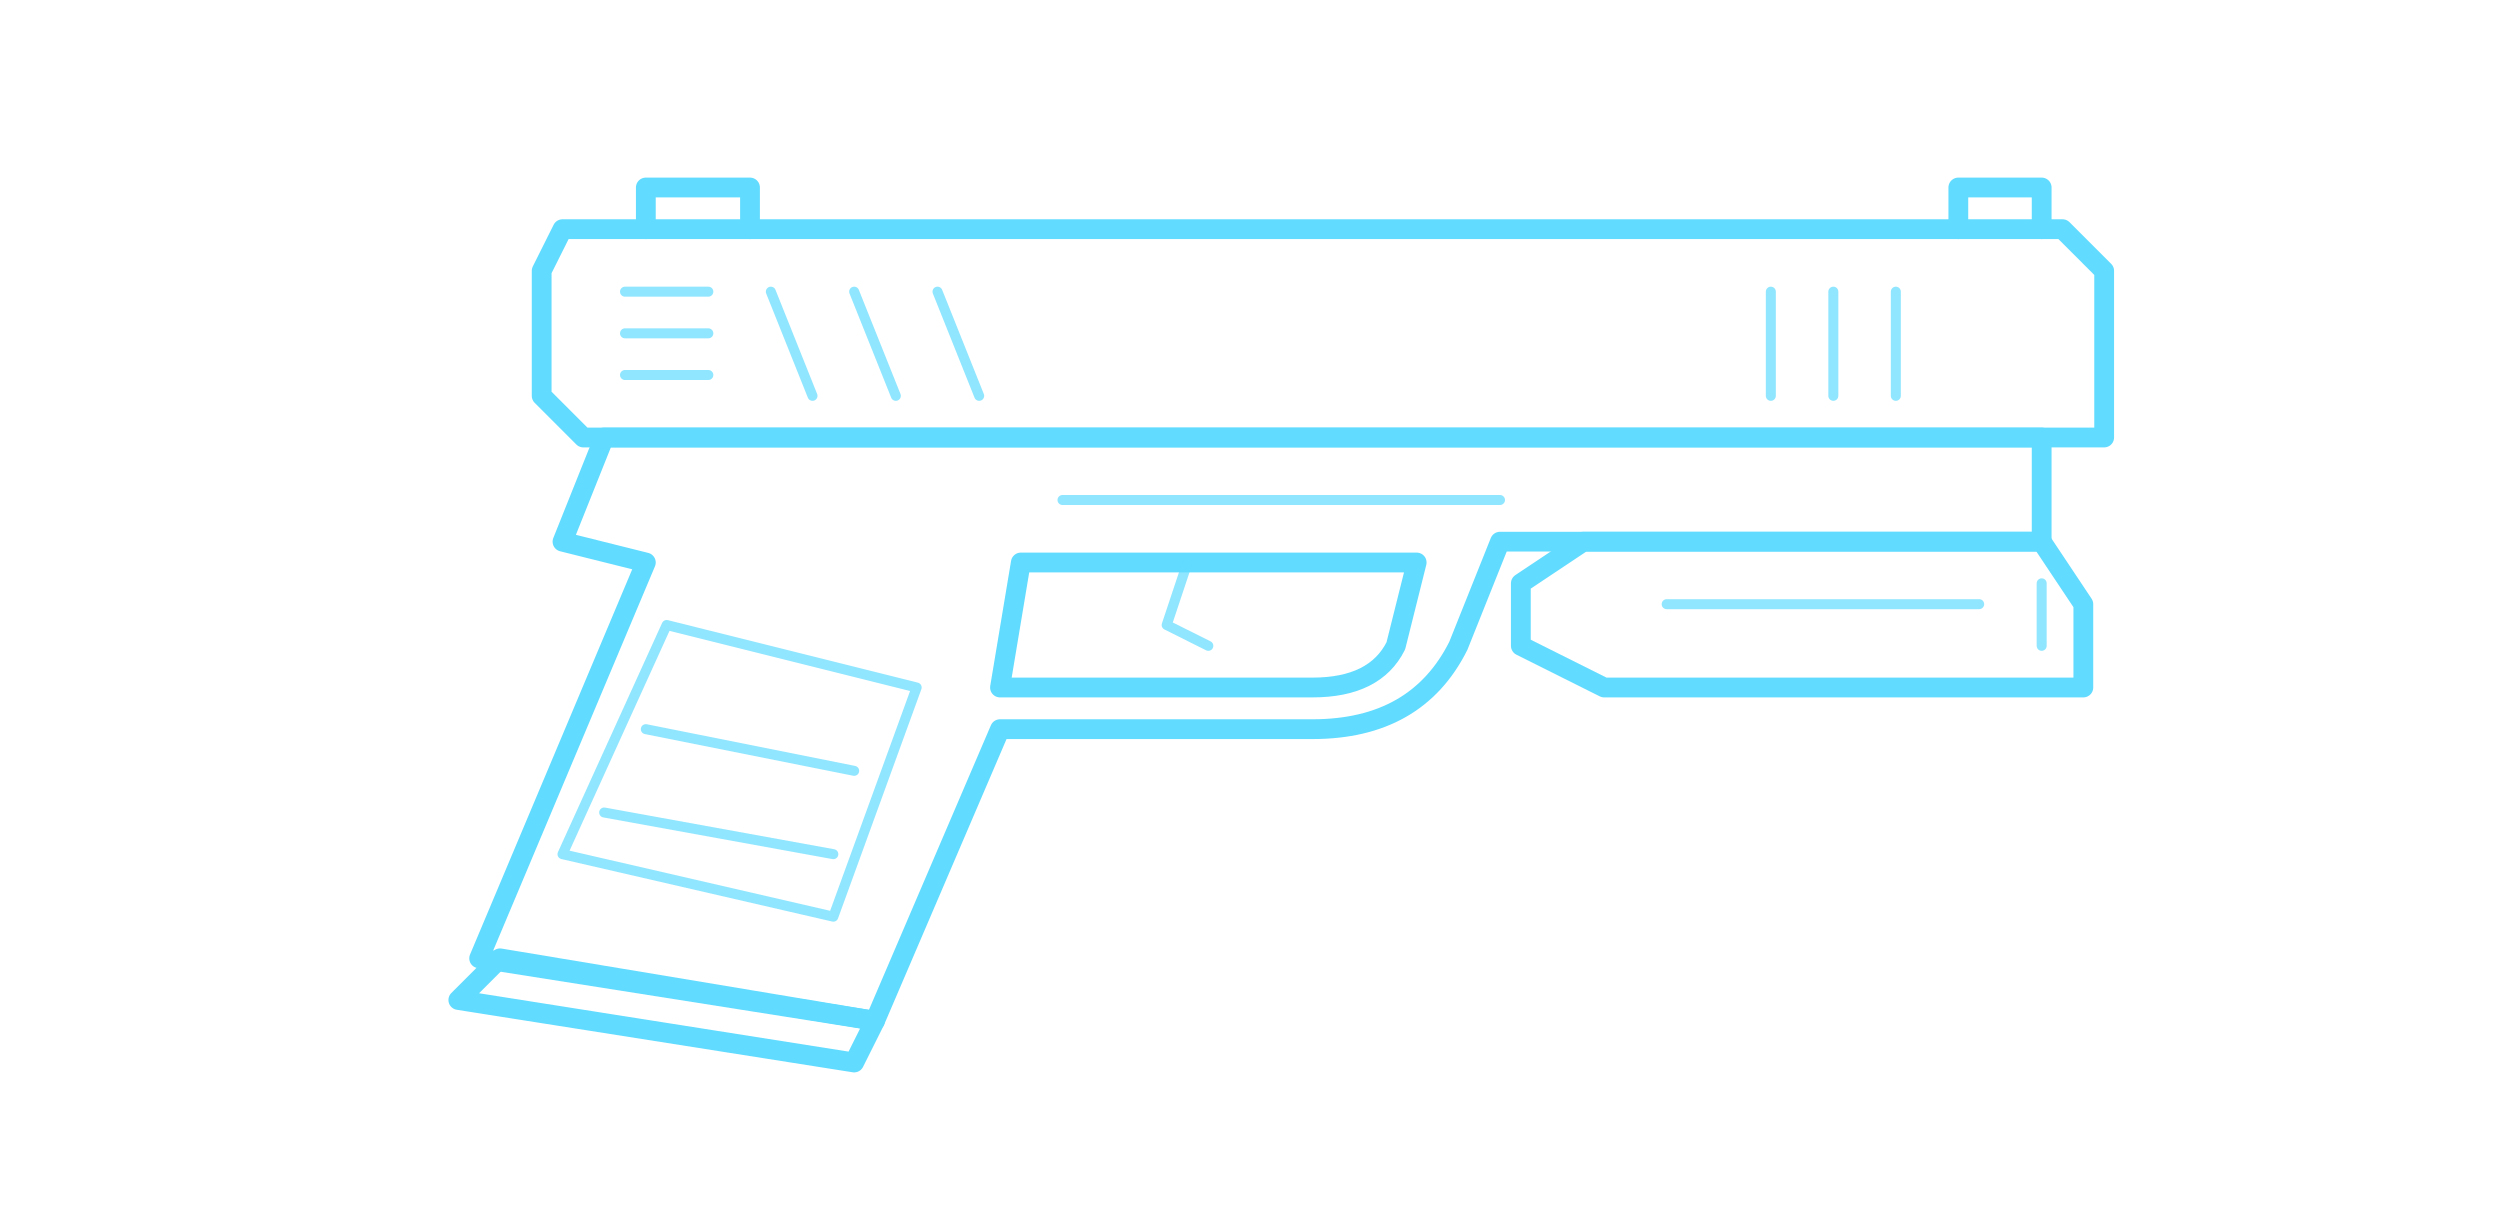
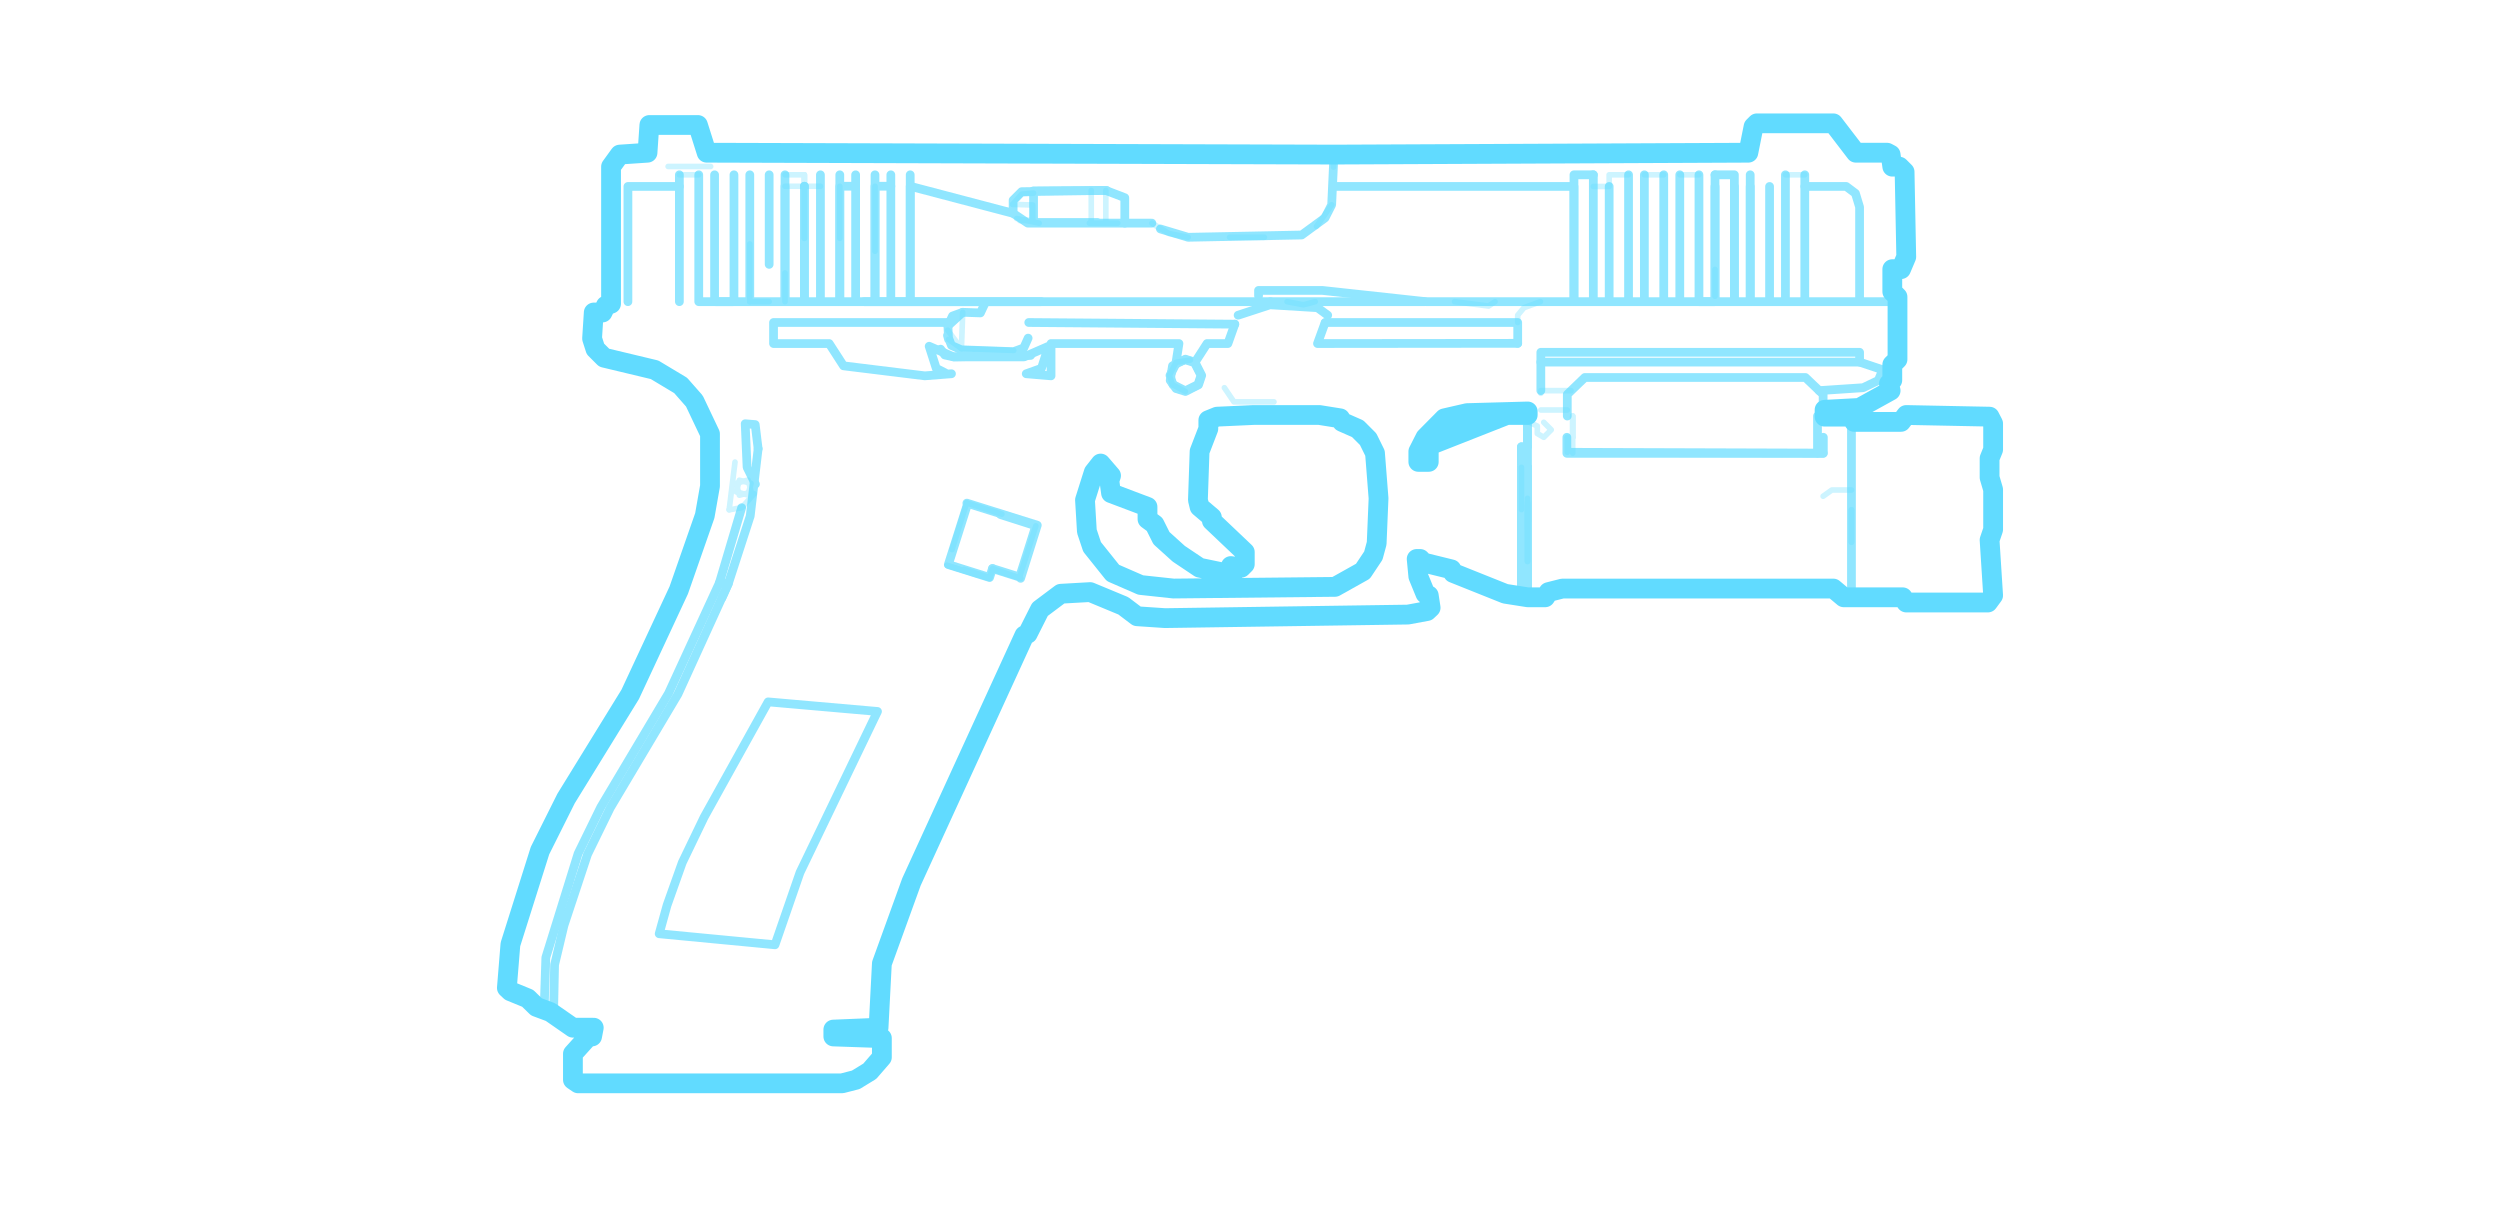
<svg xmlns="http://www.w3.org/2000/svg" width="240" height="116" viewBox="0 0 120 58">
  <g fill="none" stroke="#61dbff" stroke-linecap="round" stroke-linejoin="round">
-     <g stroke-width="0.95">
-       <path d="M27 11 L99 11 L101 13 L101 21 L28 21 L26 19 L26 13 Z" />
-       <path d="M31 11 L31 9 L36 9 L36 11 M94 11 L94 9 L98 9 L98 11" />
-       <path d="M29 21 L98 21 L98 26 L72 26 L70 31 Q68 35 63 35 L48 35 L42 49 L23 46 L31 27 L27 26 Z" />
-       <path d="M49 27 L68 27 L67 31 Q66 33 63 33 L48 33 Z" />
-       <path d="M76 26 L98 26 L100 29 L100 33 L77 33 L73 31 L73 28 Z" />
-       <path d="M24 46 L42 49 L41 51 L22 48 Z" />
+     <g stroke-width="0.27" opacity="0.32">
+       <path d="M48.99 27.76 L47.62 27.33 L47.50 27.72 L46.27 27.33" />
+       <path d="M42.00 12.06 L42.00 8.94" />
+       <path d="M38.61 8.39 L38.61 11.44" />
+       <path d="M73.32 23.92 L73.32 26.95" />
+       <path d="M73.32 24.13 L73.32 26.95" />
+       <path d="M35.99 11.71 L35.99 14.48" />
+       <path d="M61.15 19.29 L59.23 19.29 L58.77 18.61" />
+       <path d="M47.64 27.33 L47.50 27.78 L45.46 27.14" />
+       <path d="M57.14 17.28 L56.45 17.39 L56.13 18.02 L56.28 18.47 L56.90 18.79" />
+       <path d="M49.72 25.24 L48.94 27.70" />
+       <path d="M38.61 11.44 L38.61 8.94" />
+       <path d="M40.31 11.44 L40.31 8.94" />
+       <path d="M57.03 11.39 L56.11 11.21 L55.29 10.71 L55.70 10.99" />
+       <path d="M36.06 23.62 L35.49 23.77 L35.33 23.20 L35.91 23.04 L36.06 23.62" />
+       <path d="M45.70 26.38 L46.40 24.14" />
+       <path d="M46.75 16.75 L46.15 16.73 L46.21 14.99" />
+       <path d="M35.90 23.76 L36.05 23.20 L35.49 23.05 L35.34 23.61 L35.90 23.76" />
+       <path d="M35.00 24.47 L35.28 22.18" />
+       <path d="M48.61 9.81 L49.57 9.84 L49.57 10.56 L48.95 10.59" />
+       <path d="M78.17 8.39 L77.24 8.39 L77.24 8.95 L76.48 8.95" />
+       <path d="M37.68 8.39 L38.61 8.39 L38.61 8.94 L39.38 8.94" />
+       <path d="M73.32 20.23 L73.79 20.45 L73.79 20.81 L74.10 20.99 L74.46 20.63 L74.10 20.27" />
+       <path d="M34.11 7.99 L32.07 7.99" />
+       <path d="M73.03 22.43 L73.03 24.46" />
+       <path d="M69.82 14.48 L71.45 14.69 L71.76 14.48" />
+       <path d="M48.66 16.82 L46.75 16.75" />
+       <path d="M75.49 21.75 L75.49 19.97" />
+       <path d="M46.40 24.14 L48.09 24.68" />
+       <path d="M60.69 11.39 L59.02 11.39" />
+       <path d="M73.94 14.48 L73.15 14.77 L72.85 15.13 L72.85 15.48" />
+       <path d="M73.96 18.88 L73.96 18.75 L75.41 18.75" />
+       <path d="M88.87 26.03 L88.87 24.47" />
+       <path d="M88.87 24.47 L88.87 26.02" />
+       <path d="M53.08 10.68 L53.08 9.14" />
+       <path d="M52.38 10.68 L52.38 9.14" />
+       <path d="M36.20 23.70 L35.60 24.37 L35.00 24.47" />
+       <path d="M46.15 16.73 L45.53 16.29 L46.15 16.73" />
+       <path d="M45.46 27.14 L46.88 27.59" />
+       <path d="M38.61 8.39 L38.61 8.94 L37.68 8.94" />
+       <path d="M75.49 20.55 L75.49 20.99 L75.49 19.97" />
+       <path d="M88.87 23.52 L87.93 23.52 L87.51 23.82" />
+       <path d="M48.99 27.76 L47.65 27.29" />
+       <path d="M61.78 14.48 L62.56 14.63 L63.13 14.48" />
+       <path d="M37.68 13.10 L37.68 14.48" />
+       <path d="M53.65 10.71 L52.29 10.71" />
+       <path d="M82.32 12.93 L82.32 14.22" />
+       <path d="M75.23 20.99 L75.49 20.99 L75.49 19.97" />
+       <path d="M73.96 19.68 L75.23 19.68" />
+       <path d="M63.92 9.83 L63.19 10.87" />
+       <path d="M48.61 9.81 L49.04 9.32 L49.61 9.27" />
+       <path d="M64.01 8.02 L64.01 7.44 L64.01 8.02" />
+       <path d="M73.32 24.26 L73.32 25.38" />
+       <path d="M49.88 10.71 L48.80 10.49" />
+       <path d="M45.49 15.85 L46.15 16.73" />
+       <path d="M75.49 21.00 L75.23 21.00 L75.23 21.71" />
+       <path d="M32.61 8.39 L33.54 8.39" />
+       <path d="M86.63 8.39 L85.70 8.39" />
+       <path d="M79.86 8.39 L78.93 8.39" />
+       <path d="M36.92 14.48 L35.99 14.48" />
+       <path d="M81.55 8.39 L80.63 8.39" />
    </g>
-     <g stroke-width="0.48" opacity="0.7">
-       <path d="M30 14 L34 14 M30 16 L34 16 M30 18 L34 18" />
-       <path d="M37 14 L39 19 M41 14 L43 19 M45 14 L47 19 M85 14 L85 19 M88 14 L88 19 M91 14 L91 19" />
-       <path d="M51 24 L72 24 M57 27 L56 30 L58 31 M80 29 L95 29" />
-       <path d="M32 30 L44 33 L40 44 L27 41 Z M31 35 L41 37 M29 39 L40 41" />
-       <path d="M98 28 L98 31" />
+     <g stroke-width="0.42" opacity="0.7">
+       <path d="M32.02 43.45 L32.75 41.40 L33.80 39.22 L36.87 33.69 L42.12 34.15 L38.40 41.88 L37.20 45.35 L31.64 44.82 L32.02 43.45" />
+       <path d="M34.34 14.48 L68.40 14.48" />
+       <path d="M28.29 49.31 L27.60 49.31 L26.57 48.68 L26.62 46.31 L27.07 44.42 L28.20 41.01 L29.29 38.78 L32.54 33.32 L34.96 28.01 L36.01 24.77 L36.39 21.54" />
+       <path d="M26.12 48.43 L26.20 45.96 L27.75 40.97 L28.84 38.74 L32.09 33.28 L34.53 27.98" />
+       <path d="M87.32 18.75 L89.43 18.61 L90.16 18.26 L90.37 17.75 L89.26 17.38 L89.26 16.91 L73.96 16.91 L73.96 18.75" />
+       <path d="M60.41 14.20 L60.41 13.94 L63.47 13.94 L68.44 14.48 L82.32 14.48" />
+       <path d="M45.67 17.94 L44.39 18.04 L40.49 17.56 L39.80 16.49 L37.13 16.49 L37.13 15.48 L45.54 15.48 L45.50 15.64 L46.21 14.99" />
+       <path d="M56.45 17.39 L56.59 16.49 L50.45 16.49 L50.45 18.04 L49.26 17.94 L49.99 17.68 L50.33 16.62 L49.16 17.13 L45.77 17.13 L45.35 17.04 L45.15 16.76" />
+       <path d="M87.24 21.75 L87.24 19.97 L87.51 19.97 L87.51 18.93 L86.66 18.12 L76.07 18.12 L75.23 18.93 L75.23 19.97" />
+       <path d="M64.03 8.95 L75.55 8.95 L75.55 14.48" />
+       <path d="M89.26 17.38 L73.96 17.38" />
+       <path d="M87.52 20.99 L87.52 21.76 L75.21 21.76 L75.21 20.99" />
+       <path d="M87.51 21.75 L75.23 21.71" />
+       <path d="M55.29 10.71 L49.33 10.71 L48.63 10.24 L48.63 9.61 L49.04 9.20 L53.12 9.14" />
+       <path d="M64.03 7.42 L63.92 9.83 L63.60 10.46 L62.48 11.28 L57.03 11.39 L55.70 10.99" />
+       <path d="M72.85 16.48 L63.24 16.49 L63.60 15.50" />
+       <path d="M43.69 14.48 L43.69 8.94 L48.63 10.24" />
+       <path d="M52.67 10.68 L49.61 10.68 L49.61 9.16 L53.08 9.14 L53.99 9.49 L53.99 10.71" />
+       <path d="M72.85 16.48 L72.85 15.48 L63.61 15.48" />
+       <path d="M59.27 15.56 L49.38 15.48" />
+       <path d="M84.01 12.93 L84.01 8.95 L84.01 14.48" />
+       <path d="M90.75 14.48 L81.55 14.48" />
+       <path d="M88.87 20.00 L88.87 28.67" />
+       <path d="M82.32 12.00 L82.32 8.95 L82.32 14.48" />
+       <path d="M41.48 14.48 L49.98 14.48" />
+       <path d="M72.41 19.98 L73.31 19.98 L73.32 21.45 L73.03 21.45 L73.03 26.95" />
+       <path d="M32.61 8.95 L30.14 8.95 L30.14 14.48" />
+       <path d="M49.35 16.23 L49.14 16.70 L48.65 16.88 L46.14 16.79 L45.67 16.58 L45.48 16.10 L45.53 16.29 L45.50 15.64 L45.72 15.17 L46.21 14.99 L47.06 15.02 L47.28 14.55" />
+       <path d="M59.27 15.56 L58.94 16.49 L57.94 16.49 L57.36 17.39 L57.68 18.02 L57.53 18.47 L56.90 18.79 L56.45 18.65 L56.17 18.26 L56.28 17.56 L56.90 17.24 L57.36 17.39" />
+       <path d="M86.63 8.95 L88.62 8.95 L89.06 9.28 L89.26 9.94 L89.26 14.48" />
+       <path d="M33.54 8.39 L33.54 14.48 L35.21 14.48" />
+       <path d="M41.07 8.94 L40.31 8.94 L40.31 8.39 L40.31 14.48" />
+       <path d="M42.76 8.94 L42.00 8.94 L42.00 8.39 L42.00 14.48" />
+       <path d="M82.32 8.39 L83.25 8.39 L83.25 14.48" />
+       <path d="M76.48 8.39 L75.55 8.39 L75.55 14.48" />
+       <path d="M73.03 28.29 L73.03 21.44" />
+       <path d="M82.32 8.95 L82.32 8.39 L82.32 14.48" />
+       <path d="M43.69 8.94 L43.69 8.39 L43.69 14.48" />
+       <path d="M49.47 17.06 L45.77 17.13 L44.60 16.62 L44.94 17.68 L45.35 17.89" />
+       <path d="M47.64 27.29 L48.94 27.70 L49.72 25.24 L48.03 24.70 L48.73 24.92" />
+       <path d="M48.99 27.76 L49.79 25.21 L46.41 24.15" />
+       <path d="M73.32 22.43 L73.32 28.60" />
+       <path d="M73.32 22.43 L73.32 28.57" />
+       <path d="M37.68 8.39 L37.68 14.48" />
+       <path d="M34.30 8.39 L34.30 14.48" />
+       <path d="M35.23 8.39 L35.23 14.48" />
+       <path d="M35.99 8.39 L35.99 14.48" />
+       <path d="M39.38 8.39 L39.38 14.48" />
+       <path d="M41.07 8.39 L41.07 14.48" />
+       <path d="M42.76 8.39 L42.76 14.48" />
+       <path d="M85.70 8.39 L85.70 14.48" />
+       <path d="M32.61 8.39 L32.61 14.48" />
+       <path d="M84.01 8.39 L84.01 14.48" />
+       <path d="M78.93 8.39 L78.93 14.48" />
+       <path d="M80.63 8.39 L80.63 14.48" />
+       <path d="M79.86 8.39 L79.86 14.48" />
+       <path d="M86.63 8.39 L86.63 14.48" />
+       <path d="M78.17 8.39 L78.17 14.48" />
+       <path d="M81.55 8.39 L81.55 14.48" />
+       <path d="M76.48 8.39 L76.48 14.48" />
+       <path d="M47.50 27.72 L47.64 27.29 L47.50 27.72 L45.52 27.10 L46.44 24.20" />
+       <path d="M73.03 28.33 L73.03 22.43" />
+       <path d="M73.03 22.43 L73.03 28.28" />
+       <path d="M37.68 8.94 L37.68 14.48" />
+       <path d="M38.61 8.94 L38.61 14.48" />
+       <path d="M38.61 8.94 L38.61 14.48" />
+       <path d="M40.31 8.94 L40.31 14.48" />
+       <path d="M42.00 8.94 L42.00 14.48" />
+       <path d="M77.24 8.95 L77.24 14.48" />
+       <path d="M83.25 8.95 L83.25 14.48" />
+       <path d="M84.94 14.48 L84.94 8.95" />
+       <path d="M73.32 24.95 L73.32 20.23 L73.56 19.98" />
+       <path d="M35.60 24.37 L34.53 27.98 L34.96 28.01 L34.65 28.70" />
+       <path d="M36.92 8.94 L36.92 8.39 L36.92 12.69" />
+       <path d="M59.43 15.13 L60.96 14.63 L60.98 14.48 L60.96 14.63 L63.24 14.77 L63.73 15.13" />
+       <path d="M36.39 21.54 L36.25 20.38 L35.77 20.34 L35.86 22.43 L36.26 23.24" />
+       <path d="M56.90 17.27 L56.47 17.41 L56.16 18.02 L56.30 18.46 L56.90 18.76 L57.50 18.46 L57.65 18.02 L57.34 17.41 L56.90 17.27" />
+       <path d="M73.03 22.43 L73.03 26.95" />
+       <path d="M73.32 24.13 L73.32 28.60" />
+       <path d="M73.03 23.92 L73.03 28.28" />
+     </g>
+     <g stroke-width="0.95" opacity="1.0">
+       <path d="M84.33 5.92 L88.00 5.92 L89.08 7.33 L90.58 7.33 L90.75 7.42 L90.83 8.00 L91.17 8.00 L91.42 8.25 L91.50 12.33 L91.25 12.92 L90.83 12.92 L90.83 14.00 L91.08 14.25 L91.08 17.25 L90.83 17.50 L90.83 18.25 L90.67 18.42 L90.75 18.75 L89.25 19.58 L87.58 19.67 L87.58 20.00 L88.92 20.00 L89.00 20.25 L91.25 20.25 L91.50 19.92 L95.50 20.00 L95.67 20.33 L95.67 21.58 L95.50 22.00 L95.50 22.92 L95.67 23.50 L95.67 25.42 L95.50 25.92 L95.67 28.58 L95.42 28.92 L91.50 28.92 L91.33 28.67 L88.50 28.67 L88.00 28.25 L75.00 28.25 L74.33 28.42 L74.17 28.67 L73.33 28.67 L72.25 28.50 L69.75 27.50 L69.67 27.33 L68.33 27.00 L68.17 26.83 L68.00 26.83 L68.08 27.67 L68.42 28.50 L68.58 28.58 L68.67 29.17 L68.50 29.33 L67.58 29.50 L55.92 29.67 L54.58 29.58 L53.92 29.08 L52.33 28.42 L50.92 28.50 L49.92 29.25 L49.33 30.42 L49.17 30.50 L43.75 42.33 L42.33 46.25 L42.17 49.33 L40.00 49.42 L40.00 49.75 L42.33 49.83 L42.33 50.75 L41.75 51.42 L41.08 51.83 L40.42 52.00 L27.75 52.00 L27.50 51.83 L27.50 50.58 L28.25 49.75 L28.42 49.75 L28.50 49.33 L27.50 49.33 L26.42 48.58 L25.75 48.33 L25.33 47.92 L24.50 47.58 L24.33 47.42 L24.50 45.33 L25.92 40.83 L27.17 38.33 L30.25 33.33 L32.58 28.33 L33.83 24.75 L34.08 23.33 L34.08 20.83 L33.33 19.25 L32.67 18.50 L31.42 17.75 L29.00 17.17 L28.58 16.75 L28.42 16.25 L28.50 15.00 L28.92 15.00 L29.08 14.67 L29.33 14.58 L29.33 8.00 L29.75 7.42 L31.08 7.33 L31.17 6.00 L33.50 6.00 L33.92 7.33 L64.08 7.42 L83.92 7.33 L84.17 6.08 Z" />
+       <path d="M72.33 19.92 L73.33 19.92 L73.33 19.75 L70.42 19.83 L69.33 20.08 L68.42 21.00 L68.08 21.67 L68.08 22.17 L68.58 22.17 L68.58 21.58 L68.75 21.33 Z" />
+       <path d="M53.25 23.08 L53.33 22.83 L52.83 22.25 L52.50 22.67 L52.08 24.00 L52.17 25.50 L52.42 26.25 L53.42 27.50 L54.75 28.08 L56.33 28.25 L64.08 28.17 L65.42 27.42 L65.92 26.67 L66.08 26.08 L66.17 23.92 L66.00 21.75 L65.67 21.08 L65.17 20.58 L64.42 20.25 L64.33 20.08 L63.33 19.92 L60.17 19.92 L58.42 20.00 L58.00 20.17 L58.00 20.58 L57.58 21.67 L57.50 24.00 L57.58 24.33 L58.17 24.83 L58.17 25.00 L59.75 26.50 L59.75 27.08 L59.58 27.25 L59.08 27.17 L59.25 27.33 L59.17 27.58 L57.58 27.25 L56.58 26.58 L55.75 25.83 L55.42 25.17 L55.08 24.92 L55.08 24.33 L53.33 23.67 Z" />
    </g>
  </g>
</svg>
